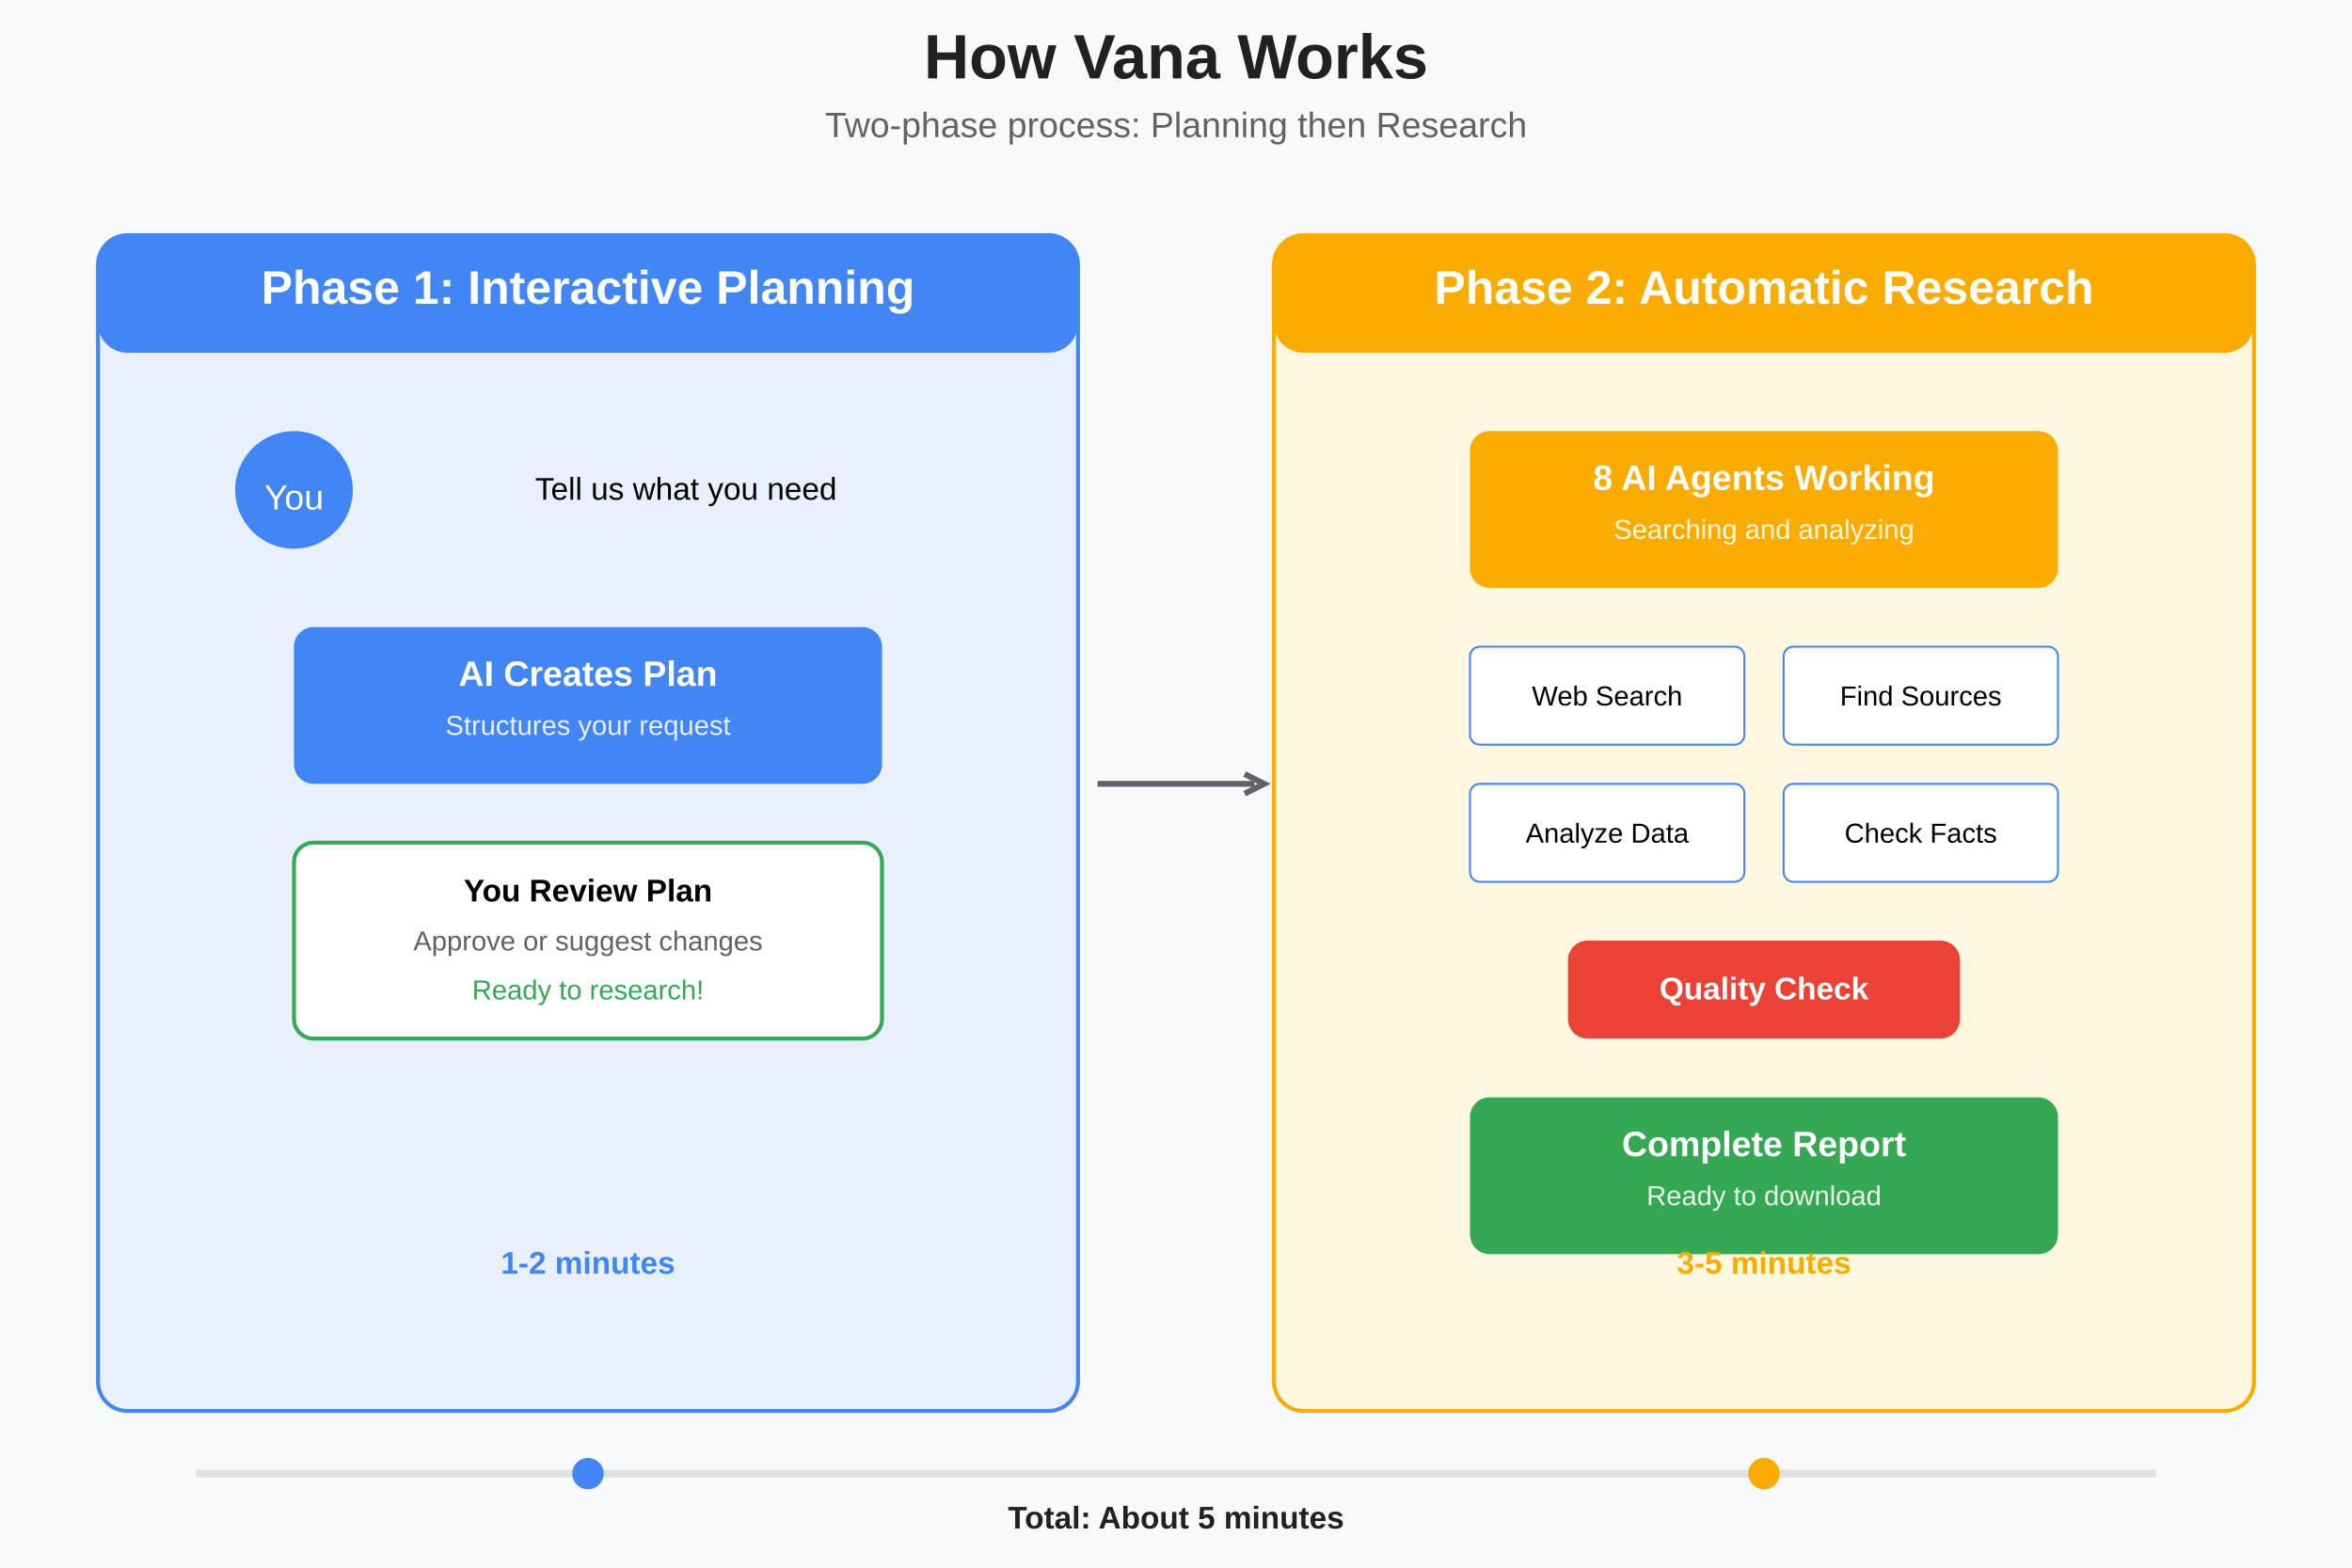
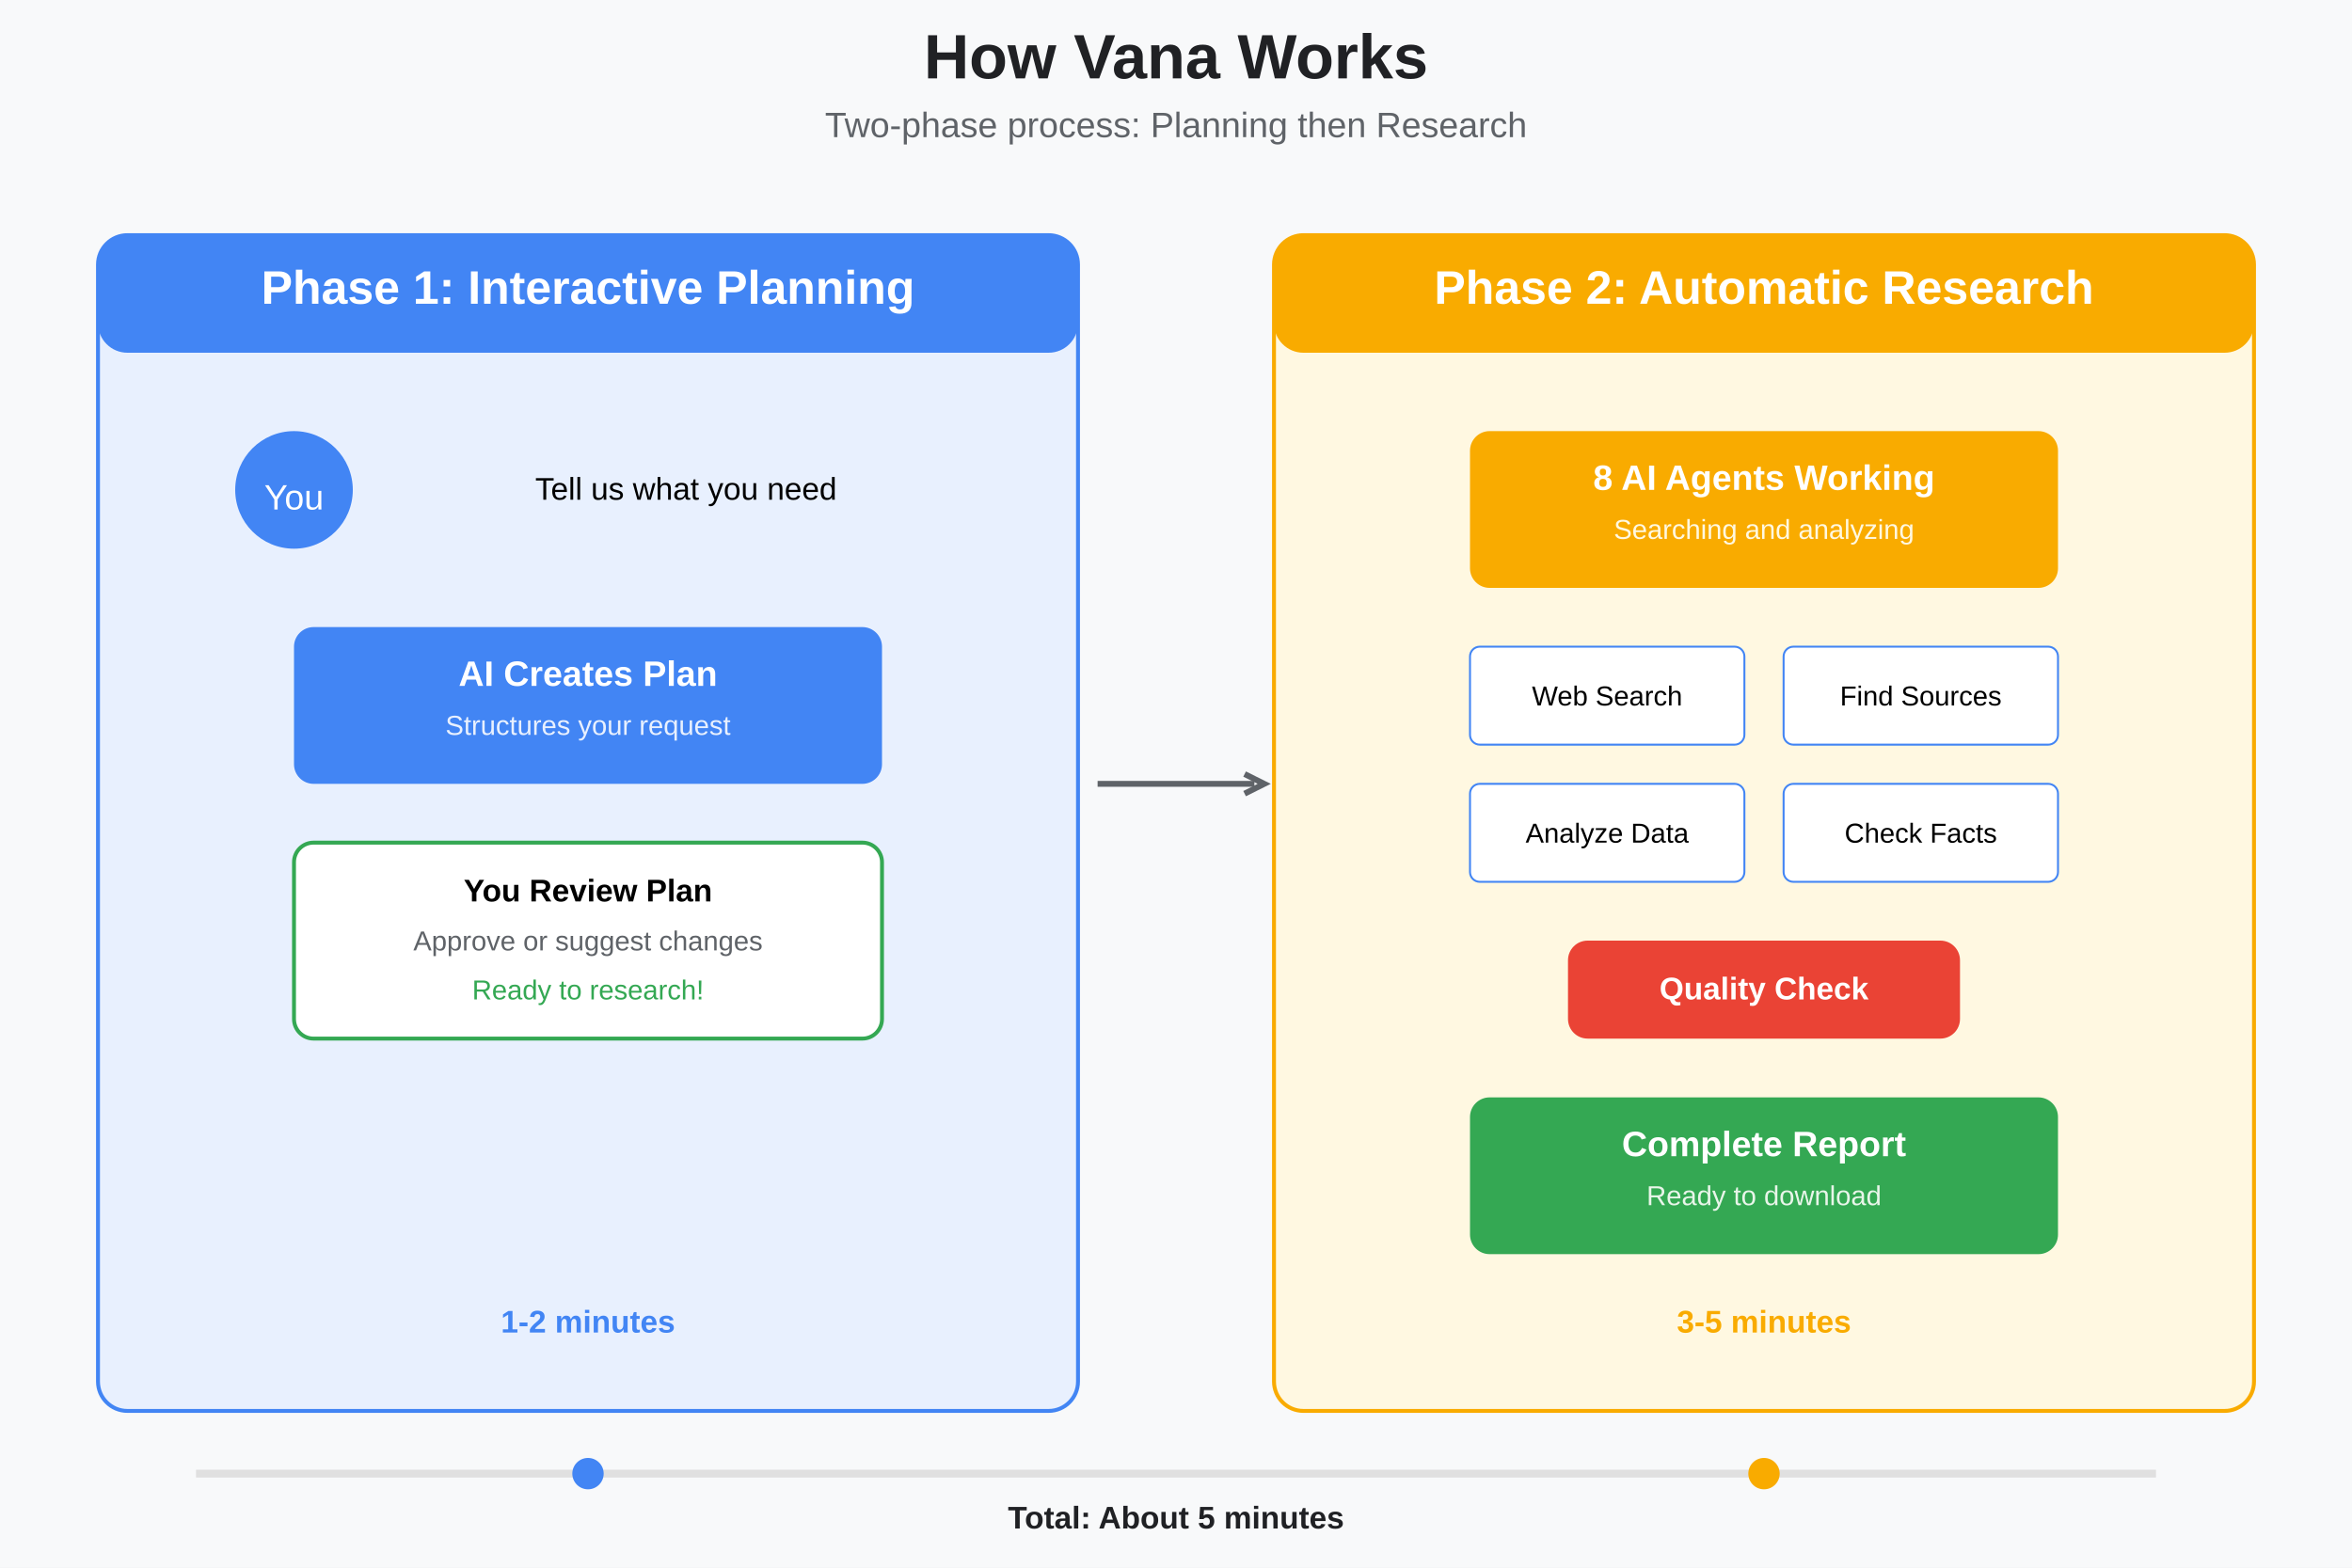
<svg xmlns="http://www.w3.org/2000/svg" width="1200" height="800" viewBox="0 0 1200 800">
  <rect width="1200" height="800" fill="#f8f9fa" />
  <text x="600" y="40" font-family="Arial" font-size="32" font-weight="bold" text-anchor="middle" fill="#202124">How Vana Works</text>
  <text x="600" y="70" font-family="Arial" font-size="18" text-anchor="middle" fill="#5f6368">Two-phase process: Planning then Research</text>
  <rect x="50" y="120" width="500" height="600" rx="15" fill="#e8f0fe" stroke="#4285f4" stroke-width="2" />
  <rect x="50" y="120" width="500" height="60" rx="15" fill="#4285f4" />
  <text x="300" y="155" font-family="Arial" font-size="24" font-weight="bold" text-anchor="middle" fill="white">Phase 1: Interactive Planning</text>
  <circle cx="150" cy="250" r="30" fill="#4285f4" />
  <text x="150" y="260" font-family="Arial" font-size="18" text-anchor="middle" fill="white">You</text>
  <text x="350" y="255" font-family="Arial" font-size="16" text-anchor="middle">Tell us what you need</text>
  <rect x="150" y="320" width="300" height="80" rx="10" fill="#4285f4" />
  <text x="300" y="350" font-family="Arial" font-size="18" font-weight="bold" text-anchor="middle" fill="white">AI Creates Plan</text>
  <text x="300" y="375" font-family="Arial" font-size="14" text-anchor="middle" fill="#e8f0fe">Structures your request</text>
  <rect x="150" y="430" width="300" height="100" rx="10" fill="white" stroke="#34a853" stroke-width="2" />
  <text x="300" y="460" font-family="Arial" font-size="16" font-weight="bold" text-anchor="middle">You Review Plan</text>
  <text x="300" y="485" font-family="Arial" font-size="14" text-anchor="middle" fill="#5f6368">Approve or suggest changes</text>
  <text x="300" y="510" font-family="Arial" font-size="14" text-anchor="middle" fill="#34a853">Ready to research!</text>
-   <text x="300" y="650" font-family="Arial" font-size="16" font-weight="bold" text-anchor="middle" fill="#4285f4">1-2 minutes</text>
+   <text x="300" y="680" font-family="Arial" font-size="16" font-weight="bold" text-anchor="middle" fill="#4285f4">1-2 minutes</text>
  <rect x="650" y="120" width="500" height="600" rx="15" fill="#fff8e1" stroke="#f9ab00" stroke-width="2" />
  <rect x="650" y="120" width="500" height="60" rx="15" fill="#f9ab00" />
  <text x="900" y="155" font-family="Arial" font-size="24" font-weight="bold" text-anchor="middle" fill="white">Phase 2: Automatic Research</text>
  <rect x="750" y="220" width="300" height="80" rx="10" fill="#f9ab00" />
  <text x="900" y="250" font-family="Arial" font-size="18" font-weight="bold" text-anchor="middle" fill="white">8 AI Agents Working</text>
  <text x="900" y="275" font-family="Arial" font-size="14" text-anchor="middle" fill="#fff8e1">Searching and analyzing</text>
  <rect x="750" y="330" width="140" height="50" rx="5" fill="white" stroke="#4285f4" stroke-width="1" />
  <text x="820" y="360" font-family="Arial" font-size="14" text-anchor="middle">Web Search</text>
  <rect x="910" y="330" width="140" height="50" rx="5" fill="white" stroke="#4285f4" stroke-width="1" />
  <text x="980" y="360" font-family="Arial" font-size="14" text-anchor="middle">Find Sources</text>
  <rect x="750" y="400" width="140" height="50" rx="5" fill="white" stroke="#4285f4" stroke-width="1" />
  <text x="820" y="430" font-family="Arial" font-size="14" text-anchor="middle">Analyze Data</text>
  <rect x="910" y="400" width="140" height="50" rx="5" fill="white" stroke="#4285f4" stroke-width="1" />
  <text x="980" y="430" font-family="Arial" font-size="14" text-anchor="middle">Check Facts</text>
  <rect x="800" y="480" width="200" height="50" rx="10" fill="#ea4335" />
  <text x="900" y="510" font-family="Arial" font-size="16" font-weight="bold" text-anchor="middle" fill="white">Quality Check</text>
  <rect x="750" y="560" width="300" height="80" rx="10" fill="#34a853" />
  <text x="900" y="590" font-family="Arial" font-size="18" font-weight="bold" text-anchor="middle" fill="white">Complete Report</text>
  <text x="900" y="615" font-family="Arial" font-size="14" text-anchor="middle" fill="#e8f5e9">Ready to download</text>
-   <text x="900" y="650" font-family="Arial" font-size="16" font-weight="bold" text-anchor="middle" fill="#f9ab00">3-5 minutes</text>
+   <text x="900" y="680" font-family="Arial" font-size="16" font-weight="bold" text-anchor="middle" fill="#f9ab00">3-5 minutes</text>
  <path d="M 560 400 L 640 400" stroke="#5f6368" stroke-width="3" fill="none" />
  <path d="M 635 395 L 645 400 L 635 405" stroke="#5f6368" stroke-width="3" fill="none" />
  <rect x="100" y="750" width="1000" height="4" fill="#e0e0e0" />
  <circle cx="300" cy="752" r="8" fill="#4285f4" />
  <circle cx="900" cy="752" r="8" fill="#f9ab00" />
  <text x="600" y="780" font-family="Arial" font-size="16" font-weight="bold" text-anchor="middle" fill="#202124">Total: About 5 minutes</text>
</svg>
